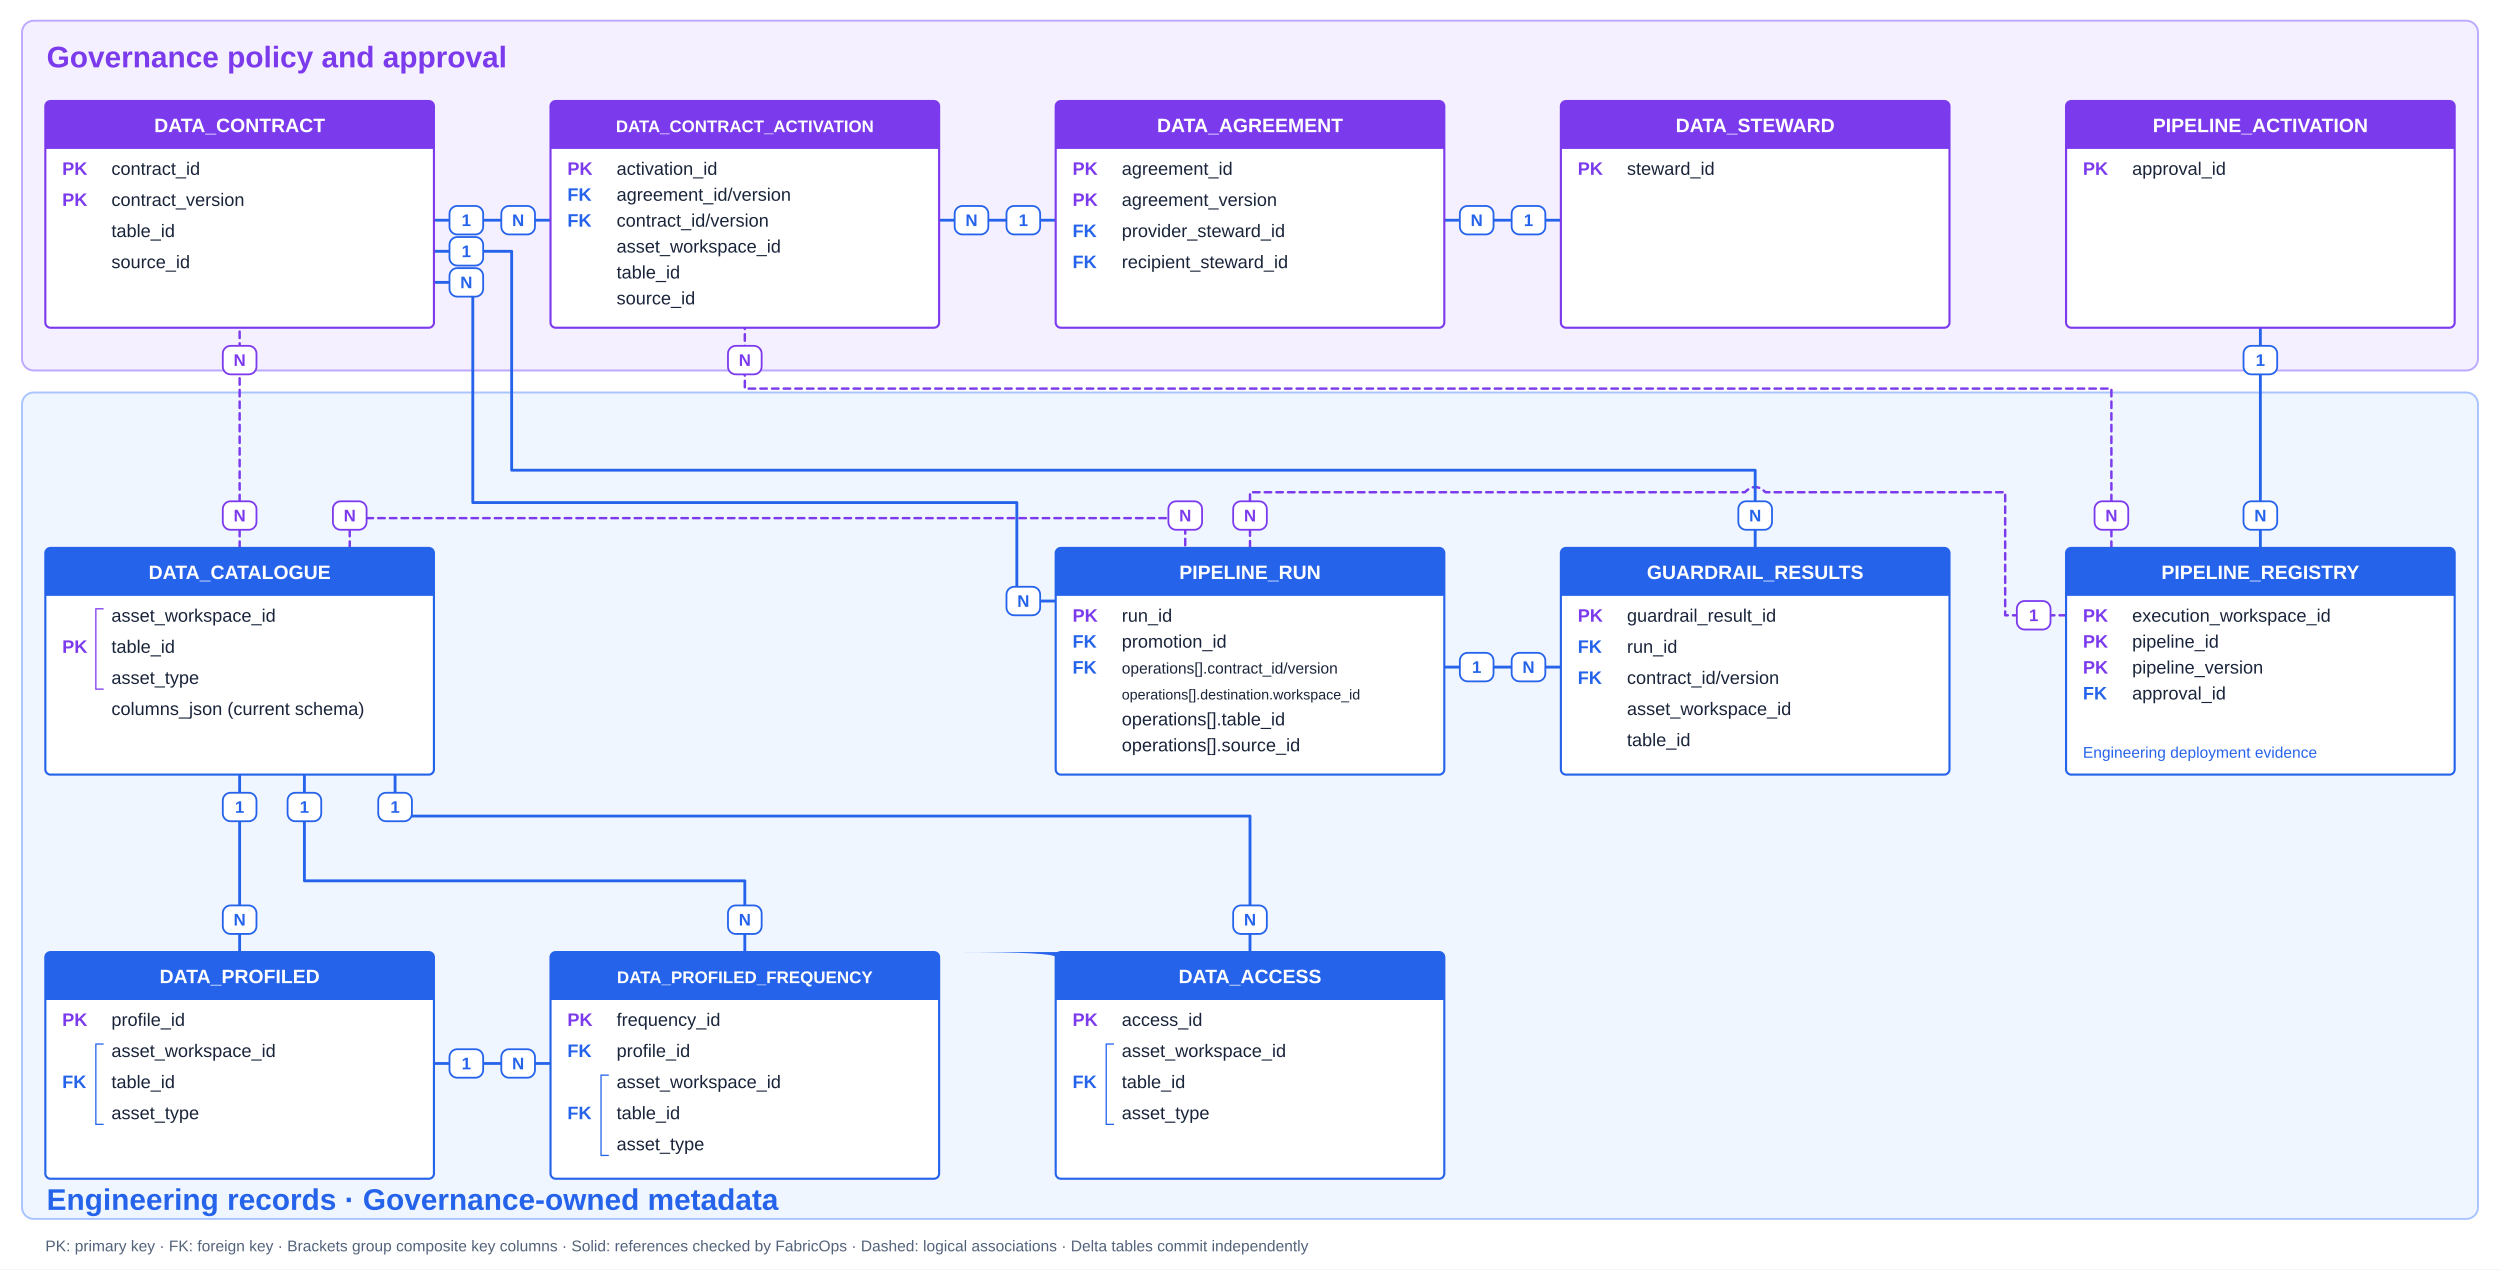
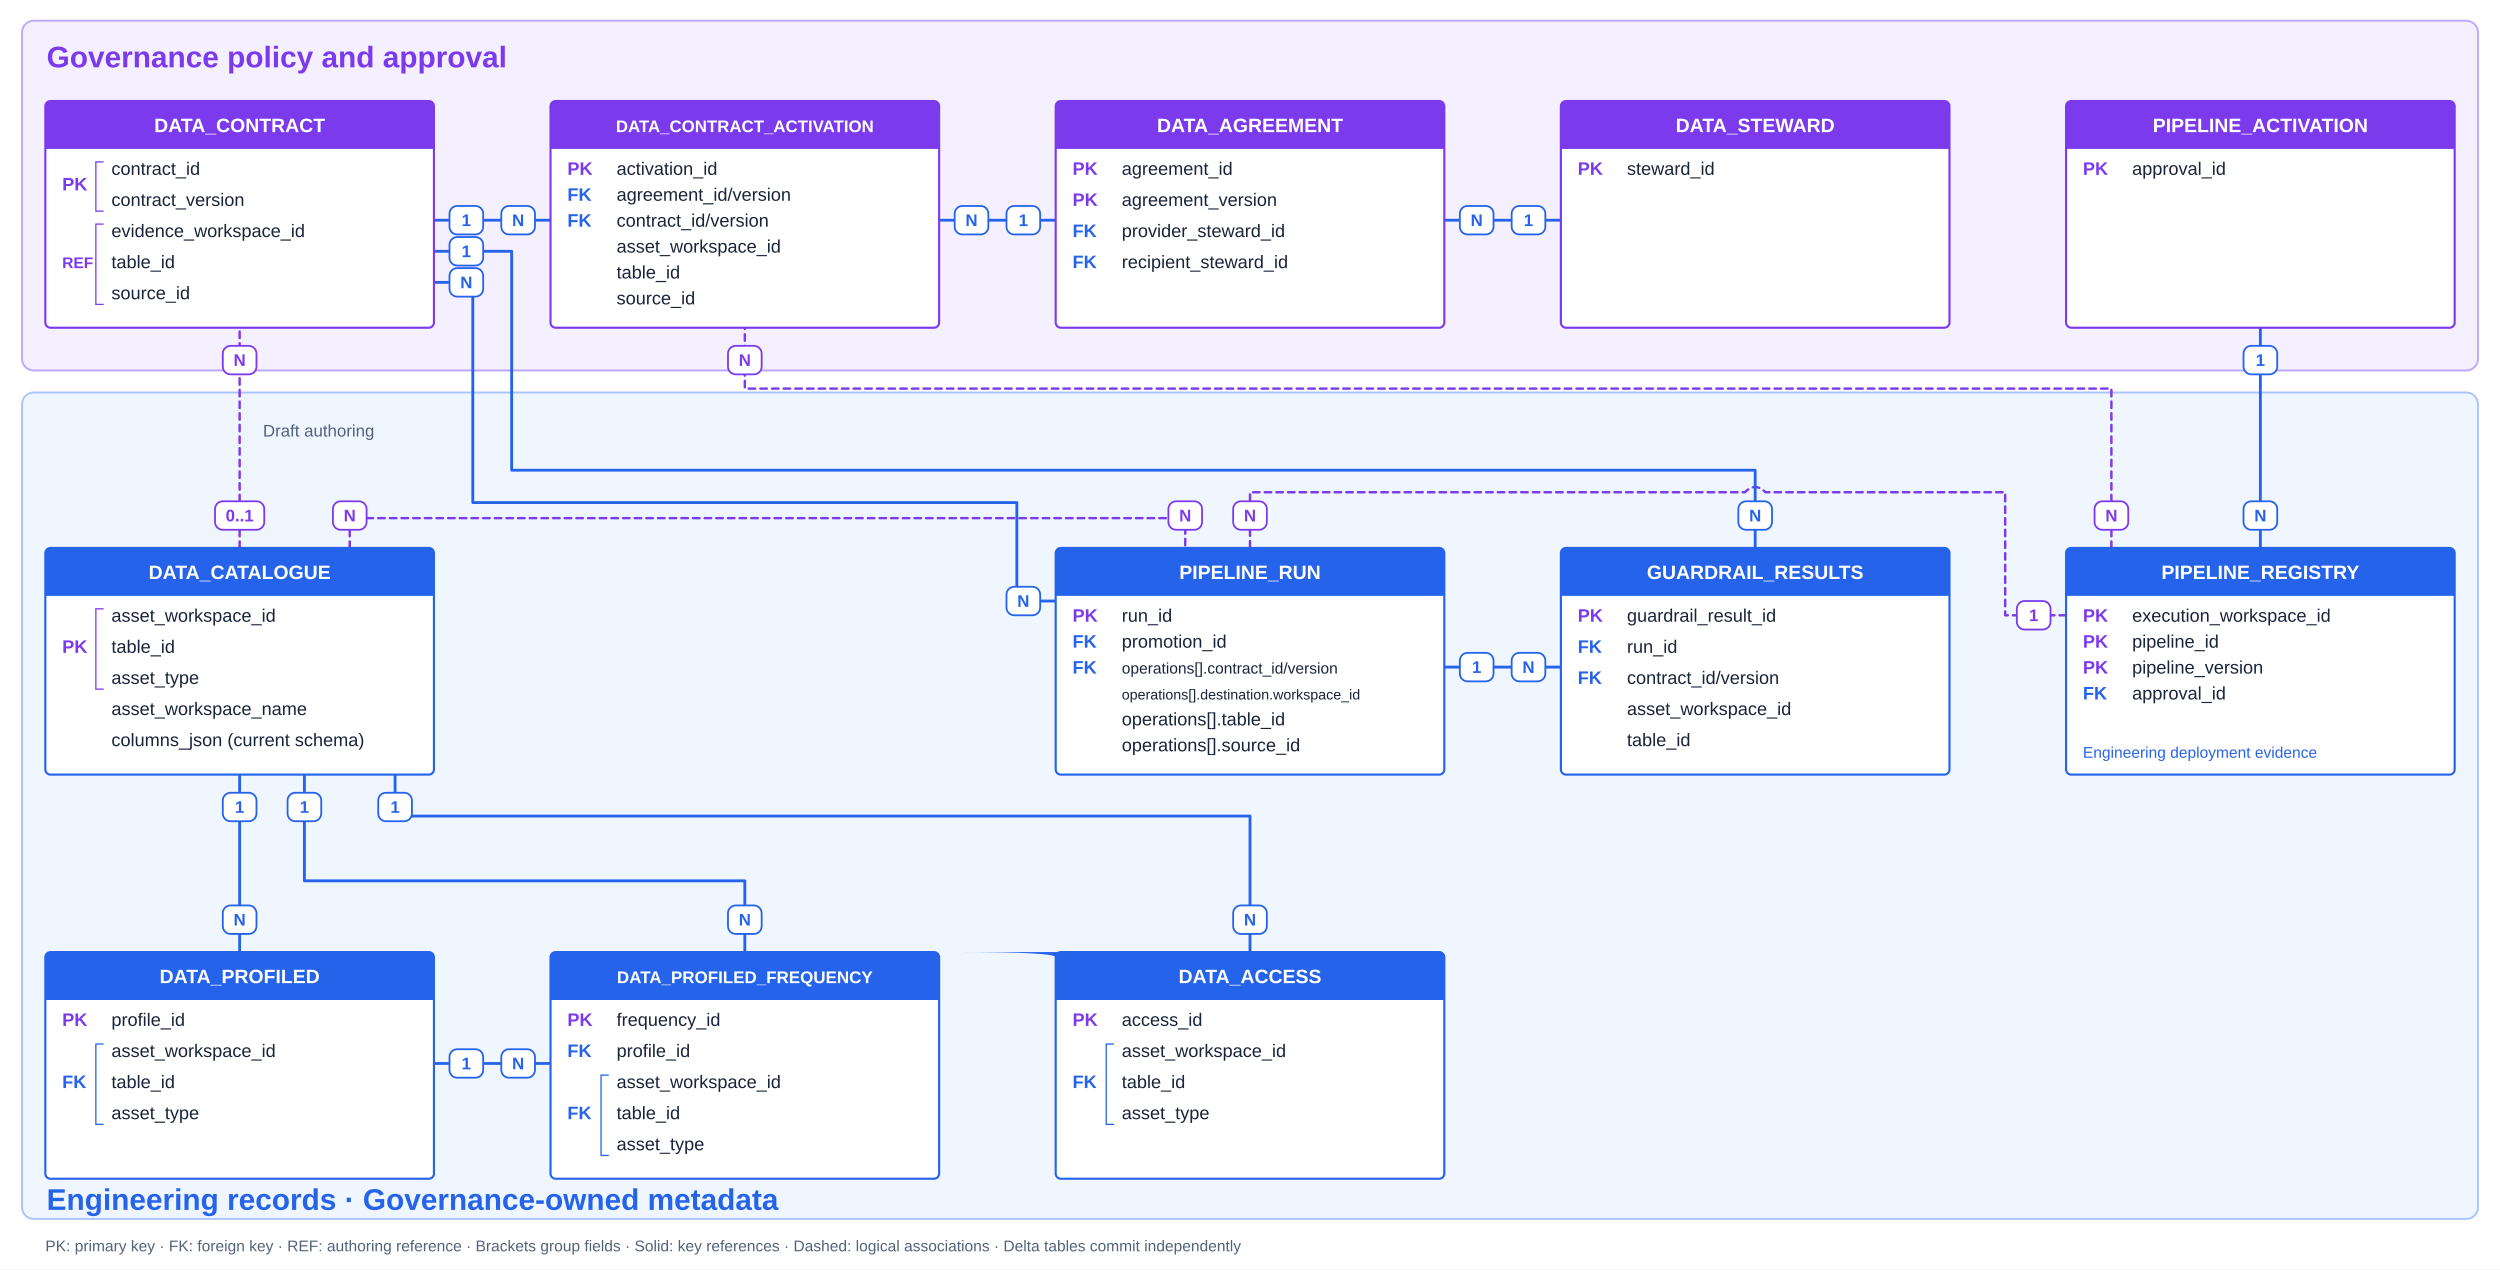
<svg xmlns="http://www.w3.org/2000/svg" xmlns:xlink="http://www.w3.org/1999/xlink" width="1930" height="980" viewBox="0 0 1930 980" role="img" aria-label="FabricOps metadata relationship diagram">
  <rect width="1930" height="980" fill="#FFFFFF" />
  <rect x="17" y="16" width="1896" height="270" rx="9" fill="#F5F0FF" stroke="#BDA9FF" stroke-width="1.5" />
  <rect x="17" y="303" width="1896" height="638" rx="9" fill="#EFF6FF" stroke="#A9C4FF" stroke-width="1.5" />
  <text x="36" y="52" font-size="23" font-family="Segoe UI, Arial, sans-serif" font-weight="700" fill="#7C3AED">Governance policy and approval</text>
  <text x="36" y="934" font-size="23" font-family="Segoe UI, Arial, sans-serif" font-weight="700" fill="#2563EB">Engineering records · Governance-owned metadata</text>
  <g id="metadata-er-relationships" aria-label="Metadata table relationships">
    <g class="metadata-er-relationship" data-from="DATA_STEWARD" data-to="DATA_AGREEMENT" data-cardinality="1-N" data-kind="physical">
      <path d="M1205 170H1115" fill="none" stroke="#2563EB" stroke-width="2.2" stroke-linecap="round" stroke-linejoin="round" />
      <rect x="1167" y="159" width="26" height="22" rx="6" fill="#FFFFFF" stroke="#2563EB" stroke-width="1.4" />
      <text x="1180" y="174.5" text-anchor="middle" font-size="13" font-weight="700" font-family="Segoe UI, Arial, sans-serif" fill="#2563EB">1</text>
      <rect x="1127" y="159" width="26" height="22" rx="6" fill="#FFFFFF" stroke="#2563EB" stroke-width="1.4" />
      <text x="1140" y="174.5" text-anchor="middle" font-size="13" font-weight="700" font-family="Segoe UI, Arial, sans-serif" fill="#2563EB">N</text>
    </g>
    <g class="metadata-er-relationship" data-from="DATA_AGREEMENT" data-to="DATA_CONTRACT_ACTIVATION" data-cardinality="1-N" data-kind="physical">
      <path d="M815 170H725" fill="none" stroke="#2563EB" stroke-width="2.2" stroke-linecap="round" stroke-linejoin="round" />
      <rect x="777" y="159" width="26" height="22" rx="6" fill="#FFFFFF" stroke="#2563EB" stroke-width="1.4" />
      <text x="790" y="174.5" text-anchor="middle" font-size="13" font-weight="700" font-family="Segoe UI, Arial, sans-serif" fill="#2563EB">1</text>
      <rect x="737" y="159" width="26" height="22" rx="6" fill="#FFFFFF" stroke="#2563EB" stroke-width="1.4" />
      <text x="750" y="174.5" text-anchor="middle" font-size="13" font-weight="700" font-family="Segoe UI, Arial, sans-serif" fill="#2563EB">N</text>
    </g>
    <g class="metadata-er-relationship" data-from="PIPELINE_ACTIVATION" data-to="PIPELINE_REGISTRY" data-cardinality="1-N" data-kind="physical">
      <path d="M1745 253V423" fill="none" stroke="#2563EB" stroke-width="2.2" stroke-linecap="round" stroke-linejoin="round" />
      <rect x="1732" y="267" width="26" height="22" rx="6" fill="#FFFFFF" stroke="#2563EB" stroke-width="1.4" />
      <text x="1745" y="282.5" text-anchor="middle" font-size="13" font-weight="700" font-family="Segoe UI, Arial, sans-serif" fill="#2563EB">1</text>
      <rect x="1732" y="387" width="26" height="22" rx="6" fill="#FFFFFF" stroke="#2563EB" stroke-width="1.4" />
      <text x="1745" y="402.5" text-anchor="middle" font-size="13" font-weight="700" font-family="Segoe UI, Arial, sans-serif" fill="#2563EB">N</text>
    </g>
    <g class="metadata-er-relationship" data-from="PIPELINE_REGISTRY" data-to="DATA_CONTRACT_ACTIVATION" data-cardinality="N-N" data-kind="logical">
      <path d="M1630 423V300H575V253" fill="none" stroke="#7C3AED" stroke-width="1.9" stroke-linecap="round" stroke-linejoin="round" stroke-dasharray="5 4" />
      <rect x="1617" y="387" width="26" height="22" rx="6" fill="#FFFFFF" stroke="#7C3AED" stroke-width="1.4" />
      <text x="1630" y="402.5" text-anchor="middle" font-size="13" font-weight="700" font-family="Segoe UI, Arial, sans-serif" fill="#7C3AED">N</text>
      <rect x="562" y="267" width="26" height="22" rx="6" fill="#FFFFFF" stroke="#7C3AED" stroke-width="1.4" />
      <text x="575" y="282.5" text-anchor="middle" font-size="13" font-weight="700" font-family="Segoe UI, Arial, sans-serif" fill="#7C3AED">N</text>
    </g>
    <g class="metadata-er-relationship" data-from="DATA_CONTRACT_ACTIVATION" data-to="DATA_CONTRACT" data-cardinality="N-1" data-kind="physical">
      <path d="M425 170H335" fill="none" stroke="#2563EB" stroke-width="2.2" stroke-linecap="round" stroke-linejoin="round" />
      <rect x="387" y="159" width="26" height="22" rx="6" fill="#FFFFFF" stroke="#2563EB" stroke-width="1.4" />
      <text x="400" y="174.5" text-anchor="middle" font-size="13" font-weight="700" font-family="Segoe UI, Arial, sans-serif" fill="#2563EB">N</text>
      <rect x="347" y="159" width="26" height="22" rx="6" fill="#FFFFFF" stroke="#2563EB" stroke-width="1.4" />
      <text x="360" y="174.5" text-anchor="middle" font-size="13" font-weight="700" font-family="Segoe UI, Arial, sans-serif" fill="#2563EB">1</text>
    </g>
    <g class="metadata-er-relationship" data-from="PIPELINE_RUN" data-to="DATA_CONTRACT" data-cardinality="N-N" data-kind="nested">
      <path d="M815 464H785V388H365V218H335" fill="none" stroke="#2563EB" stroke-width="2.2" stroke-linecap="round" stroke-linejoin="round" />
      <rect x="777" y="453" width="26" height="22" rx="6" fill="#FFFFFF" stroke="#2563EB" stroke-width="1.4" />
      <text x="790" y="468.5" text-anchor="middle" font-size="13" font-weight="700" font-family="Segoe UI, Arial, sans-serif" fill="#2563EB">N</text>
      <rect x="347" y="207" width="26" height="22" rx="6" fill="#FFFFFF" stroke="#2563EB" stroke-width="1.4" />
      <text x="360" y="222.5" text-anchor="middle" font-size="13" font-weight="700" font-family="Segoe UI, Arial, sans-serif" fill="#2563EB">N</text>
    </g>
    <g class="metadata-er-relationship" data-from="PIPELINE_REGISTRY" data-to="PIPELINE_RUN" data-cardinality="1-N" data-kind="logical">
      <path d="M1595 475H1548V380H1363Q1355 372 1347 380H965V423" fill="none" stroke="#7C3AED" stroke-width="1.9" stroke-linecap="round" stroke-linejoin="round" stroke-dasharray="5 4" />
      <rect x="1557" y="464" width="26" height="22" rx="6" fill="#FFFFFF" stroke="#7C3AED" stroke-width="1.4" />
      <text x="1570" y="479.5" text-anchor="middle" font-size="13" font-weight="700" font-family="Segoe UI, Arial, sans-serif" fill="#7C3AED">1</text>
      <rect x="952" y="387" width="26" height="22" rx="6" fill="#FFFFFF" stroke="#7C3AED" stroke-width="1.4" />
      <text x="965" y="402.5" text-anchor="middle" font-size="13" font-weight="700" font-family="Segoe UI, Arial, sans-serif" fill="#7C3AED">N</text>
    </g>
-     <g class="metadata-er-relationship" data-from="DATA_CATALOGUE" data-to="DATA_CONTRACT" data-cardinality="N-N" data-kind="logical">
+     <g class="metadata-er-relationship" data-from="DATA_CATALOGUE" data-to="DATA_CONTRACT" data-cardinality="0..1-N" data-kind="logical">
      <path d="M185 423V253" fill="none" stroke="#7C3AED" stroke-width="1.9" stroke-linecap="round" stroke-linejoin="round" stroke-dasharray="5 4" />
-       <rect x="172" y="387" width="26" height="22" rx="6" fill="#FFFFFF" stroke="#7C3AED" stroke-width="1.4" />
-       <text x="185" y="402.5" text-anchor="middle" font-size="13" font-weight="700" font-family="Segoe UI, Arial, sans-serif" fill="#7C3AED">N</text>
+       <rect x="166" y="387" width="38" height="22" rx="6" fill="#FFFFFF" stroke="#7C3AED" stroke-width="1.4" />
+       <text x="185" y="402.5" text-anchor="middle" font-size="13" font-weight="700" font-family="Segoe UI, Arial, sans-serif" fill="#7C3AED">0..1</text>
      <rect x="172" y="267" width="26" height="22" rx="6" fill="#FFFFFF" stroke="#7C3AED" stroke-width="1.4" />
      <text x="185" y="282.5" text-anchor="middle" font-size="13" font-weight="700" font-family="Segoe UI, Arial, sans-serif" fill="#7C3AED">N</text>
+       <text x="203" y="337" font-size="13" font-family="Segoe UI, Arial, sans-serif" fill="#52627A">Draft authoring</text>
    </g>
    <g class="metadata-er-relationship" data-from="PIPELINE_RUN" data-to="GUARDRAIL_RESULTS" data-cardinality="1-N" data-kind="physical">
      <path d="M1115 515H1205" fill="none" stroke="#2563EB" stroke-width="2.2" stroke-linecap="round" stroke-linejoin="round" />
      <rect x="1127" y="504" width="26" height="22" rx="6" fill="#FFFFFF" stroke="#2563EB" stroke-width="1.4" />
      <text x="1140" y="519.5" text-anchor="middle" font-size="13" font-weight="700" font-family="Segoe UI, Arial, sans-serif" fill="#2563EB">1</text>
      <rect x="1167" y="504" width="26" height="22" rx="6" fill="#FFFFFF" stroke="#2563EB" stroke-width="1.4" />
      <text x="1180" y="519.5" text-anchor="middle" font-size="13" font-weight="700" font-family="Segoe UI, Arial, sans-serif" fill="#2563EB">N</text>
    </g>
    <g class="metadata-er-relationship" data-from="DATA_CATALOGUE" data-to="DATA_PROFILED" data-cardinality="1-N" data-kind="physical">
      <path d="M185 598V735" fill="none" stroke="#2563EB" stroke-width="2.2" stroke-linecap="round" stroke-linejoin="round" />
      <rect x="172" y="612" width="26" height="22" rx="6" fill="#FFFFFF" stroke="#2563EB" stroke-width="1.4" />
      <text x="185" y="627.5" text-anchor="middle" font-size="13" font-weight="700" font-family="Segoe UI, Arial, sans-serif" fill="#2563EB">1</text>
      <rect x="172" y="699" width="26" height="22" rx="6" fill="#FFFFFF" stroke="#2563EB" stroke-width="1.4" />
      <text x="185" y="714.5" text-anchor="middle" font-size="13" font-weight="700" font-family="Segoe UI, Arial, sans-serif" fill="#2563EB">N</text>
    </g>
    <g class="metadata-er-relationship" data-from="DATA_CATALOGUE" data-to="DATA_PROFILED_FREQUENCY" data-cardinality="1-N" data-kind="physical">
      <path d="M235 598V680H575V735" fill="none" stroke="#2563EB" stroke-width="2.2" stroke-linecap="round" stroke-linejoin="round" />
      <rect x="222" y="612" width="26" height="22" rx="6" fill="#FFFFFF" stroke="#2563EB" stroke-width="1.4" />
      <text x="235" y="627.5" text-anchor="middle" font-size="13" font-weight="700" font-family="Segoe UI, Arial, sans-serif" fill="#2563EB">1</text>
      <rect x="562" y="699" width="26" height="22" rx="6" fill="#FFFFFF" stroke="#2563EB" stroke-width="1.4" />
      <text x="575" y="714.5" text-anchor="middle" font-size="13" font-weight="700" font-family="Segoe UI, Arial, sans-serif" fill="#2563EB">N</text>
    </g>
    <g class="metadata-er-relationship" data-from="DATA_CATALOGUE" data-to="PIPELINE_RUN" data-cardinality="N-N" data-kind="logical">
      <path d="M270 423V400H915V423" fill="none" stroke="#7C3AED" stroke-width="1.9" stroke-linecap="round" stroke-linejoin="round" stroke-dasharray="5 4" />
      <rect x="257" y="387" width="26" height="22" rx="6" fill="#FFFFFF" stroke="#7C3AED" stroke-width="1.4" />
      <text x="270" y="402.5" text-anchor="middle" font-size="13" font-weight="700" font-family="Segoe UI, Arial, sans-serif" fill="#7C3AED">N</text>
      <rect x="902" y="387" width="26" height="22" rx="6" fill="#FFFFFF" stroke="#7C3AED" stroke-width="1.4" />
      <text x="915" y="402.5" text-anchor="middle" font-size="13" font-weight="700" font-family="Segoe UI, Arial, sans-serif" fill="#7C3AED">N</text>
    </g>
    <g class="metadata-er-relationship" data-from="DATA_CATALOGUE" data-to="DATA_ACCESS" data-cardinality="1-N" data-kind="physical">
      <path d="M305 598V630H965V735" fill="none" stroke="#2563EB" stroke-width="2.2" stroke-linecap="round" stroke-linejoin="round" />
      <rect x="292" y="612" width="26" height="22" rx="6" fill="#FFFFFF" stroke="#2563EB" stroke-width="1.4" />
      <text x="305" y="627.5" text-anchor="middle" font-size="13" font-weight="700" font-family="Segoe UI, Arial, sans-serif" fill="#2563EB">1</text>
      <rect x="952" y="699" width="26" height="22" rx="6" fill="#FFFFFF" stroke="#2563EB" stroke-width="1.4" />
      <text x="965" y="714.5" text-anchor="middle" font-size="13" font-weight="700" font-family="Segoe UI, Arial, sans-serif" fill="#2563EB">N</text>
    </g>
    <g class="metadata-er-relationship" data-from="DATA_PROFILED" data-to="DATA_PROFILED_FREQUENCY" data-cardinality="1-N" data-kind="physical">
      <path d="M335 821H425" fill="none" stroke="#2563EB" stroke-width="2.2" stroke-linecap="round" stroke-linejoin="round" />
      <rect x="347" y="810" width="26" height="22" rx="6" fill="#FFFFFF" stroke="#2563EB" stroke-width="1.4" />
      <text x="360" y="825.5" text-anchor="middle" font-size="13" font-weight="700" font-family="Segoe UI, Arial, sans-serif" fill="#2563EB">1</text>
      <rect x="387" y="810" width="26" height="22" rx="6" fill="#FFFFFF" stroke="#2563EB" stroke-width="1.4" />
      <text x="400" y="825.5" text-anchor="middle" font-size="13" font-weight="700" font-family="Segoe UI, Arial, sans-serif" fill="#2563EB">N</text>
    </g>
    <g class="metadata-er-relationship" data-from="DATA_CONTRACT" data-to="GUARDRAIL_RESULTS" data-cardinality="1-N" data-kind="physical">
      <path d="M335 194H395V363H1355V423" fill="none" stroke="#2563EB" stroke-width="2.2" stroke-linecap="round" stroke-linejoin="round" />
      <rect x="347" y="183" width="26" height="22" rx="6" fill="#FFFFFF" stroke="#2563EB" stroke-width="1.4" />
      <text x="360" y="198.5" text-anchor="middle" font-size="13" font-weight="700" font-family="Segoe UI, Arial, sans-serif" fill="#2563EB">1</text>
      <rect x="1342" y="387" width="26" height="22" rx="6" fill="#FFFFFF" stroke="#2563EB" stroke-width="1.4" />
      <text x="1355" y="402.5" text-anchor="middle" font-size="13" font-weight="700" font-family="Segoe UI, Arial, sans-serif" fill="#2563EB">N</text>
    </g>
  </g>
  <a xlink:href="https://voycepeh.github.io/FabricOps-Starter-Kit/reference/metadata/metadata_data_steward/" target="_blank">
    <rect x="1205" y="78" width="300" height="175" rx="4" fill="white" stroke="#7C3AED" stroke-width="1.65" />
    <path d="M1209 78H1501Q1505 78 1505 82V115H1205V82Q1205 78 1209 78Z" fill="#7C3AED" />
    <text x="1355" y="102" text-anchor="middle" font-size="15" font-weight="700" font-family="Segoe UI, Arial, sans-serif" fill="white">DATA_STEWARD</text>
    <text x="1218" y="135" fill="#7C3AED" font-weight="700" font-size="14" font-family="Segoe UI, Arial, sans-serif">PK</text>
    <text x="1256" y="135" fill="#19243A" font-size="14" font-family="Segoe UI, Arial, sans-serif">steward_id</text>
  </a>
  <a xlink:href="https://voycepeh.github.io/FabricOps-Starter-Kit/reference/metadata/metadata_data_agreement/" target="_blank">
    <rect x="815" y="78" width="300" height="175" rx="4" fill="white" stroke="#7C3AED" stroke-width="1.65" />
    <path d="M819 78H1111Q1115 78 1115 82V115H815V82Q815 78 819 78Z" fill="#7C3AED" />
    <text x="965" y="102" text-anchor="middle" font-size="15" font-weight="700" font-family="Segoe UI, Arial, sans-serif" fill="white">DATA_AGREEMENT</text>
    <text x="828" y="135" fill="#7C3AED" font-weight="700" font-size="14" font-family="Segoe UI, Arial, sans-serif">PK</text>
    <text x="866" y="135" fill="#19243A" font-size="14" font-family="Segoe UI, Arial, sans-serif">agreement_id</text>
    <text x="828" y="159" fill="#7C3AED" font-weight="700" font-size="14" font-family="Segoe UI, Arial, sans-serif">PK</text>
    <text x="866" y="159" fill="#19243A" font-size="14" font-family="Segoe UI, Arial, sans-serif">agreement_version</text>
    <text x="828" y="183" fill="#2563EB" font-weight="700" font-size="14" font-family="Segoe UI, Arial, sans-serif">FK</text>
    <text x="866" y="183" fill="#19243A" font-size="14" font-family="Segoe UI, Arial, sans-serif">provider_steward_id</text>
    <text x="828" y="207" fill="#2563EB" font-weight="700" font-size="14" font-family="Segoe UI, Arial, sans-serif">FK</text>
    <text x="866" y="207" fill="#19243A" font-size="14" font-family="Segoe UI, Arial, sans-serif">recipient_steward_id</text>
  </a>
  <a xlink:href="https://voycepeh.github.io/FabricOps-Starter-Kit/reference/metadata/metadata_data_contract_activation/" target="_blank">
    <rect x="425" y="78" width="300" height="175" rx="4" fill="white" stroke="#7C3AED" stroke-width="1.65" />
    <path d="M429 78H721Q725 78 725 82V115H425V82Q425 78 429 78Z" fill="#7C3AED" />
    <text x="575" y="102" text-anchor="middle" font-size="13" font-weight="700" font-family="Segoe UI, Arial, sans-serif" fill="white">DATA_CONTRACT_ACTIVATION</text>
    <text x="438" y="135" fill="#7C3AED" font-weight="700" font-size="14" font-family="Segoe UI, Arial, sans-serif">PK</text>
    <text x="476" y="135" fill="#19243A" font-size="14" font-family="Segoe UI, Arial, sans-serif">activation_id</text>
    <text x="438" y="155" fill="#2563EB" font-weight="700" font-size="14" font-family="Segoe UI, Arial, sans-serif">FK</text>
    <text x="476" y="155" fill="#19243A" font-size="14" font-family="Segoe UI, Arial, sans-serif">agreement_id/version</text>
    <text x="438" y="175" fill="#2563EB" font-weight="700" font-size="14" font-family="Segoe UI, Arial, sans-serif">FK</text>
    <text x="476" y="175" fill="#19243A" font-size="14" font-family="Segoe UI, Arial, sans-serif">contract_id/version</text>
    <text x="476" y="195" fill="#19243A" font-size="14" font-family="Segoe UI, Arial, sans-serif">asset_workspace_id</text>
    <text x="476" y="215" fill="#19243A" font-size="14" font-family="Segoe UI, Arial, sans-serif">table_id</text>
    <text x="476" y="235" fill="#19243A" font-size="14" font-family="Segoe UI, Arial, sans-serif">source_id</text>
  </a>
  <a xlink:href="https://voycepeh.github.io/FabricOps-Starter-Kit/reference/metadata/metadata_data_contract/" target="_blank">
    <rect x="35" y="78" width="300" height="175" rx="4" fill="white" stroke="#7C3AED" stroke-width="1.65" />
    <path d="M39 78H331Q335 78 335 82V115H35V82Q35 78 39 78Z" fill="#7C3AED" />
    <text x="185" y="102" text-anchor="middle" font-size="15" font-weight="700" font-family="Segoe UI, Arial, sans-serif" fill="white">DATA_CONTRACT</text>
-     <text x="48" y="135" fill="#7C3AED" font-weight="700" font-size="14" font-family="Segoe UI, Arial, sans-serif">PK</text>
    <text x="86" y="135" fill="#19243A" font-size="14" font-family="Segoe UI, Arial, sans-serif">contract_id</text>
-     <text x="48" y="159" fill="#7C3AED" font-weight="700" font-size="14" font-family="Segoe UI, Arial, sans-serif">PK</text>
    <text x="86" y="159" fill="#19243A" font-size="14" font-family="Segoe UI, Arial, sans-serif">contract_version</text>
-     <text x="86" y="183" fill="#19243A" font-size="14" font-family="Segoe UI, Arial, sans-serif">table_id</text>
-     <text x="86" y="207" fill="#19243A" font-size="14" font-family="Segoe UI, Arial, sans-serif">source_id</text>
+     <text x="86" y="183" fill="#19243A" font-size="14" font-family="Segoe UI, Arial, sans-serif">evidence_workspace_id</text>
+     <text x="86" y="207" fill="#19243A" font-size="14" font-family="Segoe UI, Arial, sans-serif">table_id</text>
+     <text x="86" y="231" fill="#19243A" font-size="14" font-family="Segoe UI, Arial, sans-serif">source_id</text>
+     <g data-key-role="PK" data-key-fields="contract_id,contract_version">
+       <path d="M80 125H74V163H80" fill="none" stroke="#7C3AED" />
+       <text x="48" y="147" fill="#7C3AED" font-weight="700" font-size="14" font-family="Segoe UI, Arial, sans-serif">PK</text>
+     </g>
+     <g data-key-role="REF" data-key-fields="evidence_workspace_id,table_id,source_id">
+       <path d="M80 173H74V235H80" fill="none" stroke="#7C3AED" />
+       <text x="48" y="207" fill="#7C3AED" font-weight="700" font-size="12" font-family="Segoe UI, Arial, sans-serif">REF</text>
+     </g>
  </a>
  <a xlink:href="https://voycepeh.github.io/FabricOps-Starter-Kit/reference/metadata/metadata_guardrail_results/" target="_blank">
    <rect x="1205" y="423" width="300" height="175" rx="4" fill="white" stroke="#2563EB" stroke-width="1.65" />
    <path d="M1209 423H1501Q1505 423 1505 427V460H1205V427Q1205 423 1209 423Z" fill="#2563EB" />
    <text x="1355" y="447" text-anchor="middle" font-size="15" font-weight="700" font-family="Segoe UI, Arial, sans-serif" fill="white">GUARDRAIL_RESULTS</text>
    <text x="1218" y="480" fill="#7C3AED" font-weight="700" font-size="14" font-family="Segoe UI, Arial, sans-serif">PK</text>
    <text x="1256" y="480" fill="#19243A" font-size="14" font-family="Segoe UI, Arial, sans-serif">guardrail_result_id</text>
    <text x="1218" y="504" fill="#2563EB" font-weight="700" font-size="14" font-family="Segoe UI, Arial, sans-serif">FK</text>
    <text x="1256" y="504" fill="#19243A" font-size="14" font-family="Segoe UI, Arial, sans-serif">run_id</text>
    <text x="1218" y="528" fill="#2563EB" font-weight="700" font-size="14" font-family="Segoe UI, Arial, sans-serif">FK</text>
    <text x="1256" y="528" fill="#19243A" font-size="14" font-family="Segoe UI, Arial, sans-serif">contract_id/version</text>
    <text x="1256" y="552" fill="#19243A" font-size="14" font-family="Segoe UI, Arial, sans-serif">asset_workspace_id</text>
    <text x="1256" y="576" fill="#19243A" font-size="14" font-family="Segoe UI, Arial, sans-serif">table_id</text>
  </a>
  <a xlink:href="https://voycepeh.github.io/FabricOps-Starter-Kit/reference/metadata/metadata_pipeline_run/" target="_blank">
    <rect x="815" y="423" width="300" height="175" rx="4" fill="white" stroke="#2563EB" stroke-width="1.65" />
    <path d="M819 423H1111Q1115 423 1115 427V460H815V427Q815 423 819 423Z" fill="#2563EB" />
    <text x="965" y="447" text-anchor="middle" font-size="15" font-weight="700" font-family="Segoe UI, Arial, sans-serif" fill="white">PIPELINE_RUN</text>
    <text x="828" y="480" fill="#7C3AED" font-weight="700" font-size="14" font-family="Segoe UI, Arial, sans-serif">PK</text>
    <text x="866" y="480" fill="#19243A" font-size="14" font-family="Segoe UI, Arial, sans-serif">run_id</text>
    <text x="828" y="500" fill="#2563EB" font-weight="700" font-size="14" font-family="Segoe UI, Arial, sans-serif">FK</text>
    <text x="866" y="500" fill="#19243A" font-size="14" font-family="Segoe UI, Arial, sans-serif">promotion_id</text>
    <text x="828" y="520" fill="#2563EB" font-weight="700" font-size="14" font-family="Segoe UI, Arial, sans-serif">FK</text>
    <text x="866" y="520" fill="#19243A" font-size="12" font-family="Segoe UI, Arial, sans-serif">operations[].contract_id/version</text>
    <text x="866" y="540" fill="#19243A" font-size="11" font-family="Segoe UI, Arial, sans-serif">operations[].destination.workspace_id</text>
    <text x="866" y="560" fill="#19243A" font-size="14" font-family="Segoe UI, Arial, sans-serif">operations[].table_id</text>
    <text x="866" y="580" fill="#19243A" font-size="14" font-family="Segoe UI, Arial, sans-serif">operations[].source_id</text>
  </a>
  <a xlink:href="https://voycepeh.github.io/FabricOps-Starter-Kit/reference/metadata/metadata_data_catalogue/" target="_blank">
    <rect x="35" y="423" width="300" height="175" rx="4" fill="white" stroke="#2563EB" stroke-width="1.65" />
    <path d="M39 423H331Q335 423 335 427V460H35V427Q35 423 39 423Z" fill="#2563EB" />
    <text x="185" y="447" text-anchor="middle" font-size="15" font-weight="700" font-family="Segoe UI, Arial, sans-serif" fill="white">DATA_CATALOGUE</text>
    <text x="86" y="480" fill="#19243A" font-size="14" font-family="Segoe UI, Arial, sans-serif">asset_workspace_id</text>
    <text x="86" y="504" fill="#19243A" font-size="14" font-family="Segoe UI, Arial, sans-serif">table_id</text>
    <text x="86" y="528" fill="#19243A" font-size="14" font-family="Segoe UI, Arial, sans-serif">asset_type</text>
-     <text x="86" y="552" fill="#19243A" font-size="14" font-family="Segoe UI, Arial, sans-serif">columns_json (current schema)</text>
+     <text x="86" y="552" fill="#19243A" font-size="14" font-family="Segoe UI, Arial, sans-serif">asset_workspace_name</text>
+     <text x="86" y="576" fill="#19243A" font-size="14" font-family="Segoe UI, Arial, sans-serif">columns_json (current schema)</text>
    <g data-key-role="PK" data-key-fields="asset_workspace_id,table_id,asset_type">
      <path d="M80 470H74V532H80" fill="none" stroke="#7C3AED" />
      <text x="48" y="504" fill="#7C3AED" font-weight="700" font-size="14" font-family="Segoe UI, Arial, sans-serif">PK</text>
    </g>
  </a>
  <a xlink:href="https://voycepeh.github.io/FabricOps-Starter-Kit/reference/metadata/metadata_data_profiled_frequency/" target="_blank">
    <rect x="425" y="735" width="300" height="175" rx="4" fill="white" stroke="#2563EB" stroke-width="1.65" />
    <path d="M429 735H721Q725 735 725 739V772H425V739Q425 735 429 735Z" fill="#2563EB" />
    <text x="575" y="759" text-anchor="middle" font-size="13.1" font-weight="700" font-family="Segoe UI, Arial, sans-serif" fill="white">DATA_PROFILED_FREQUENCY</text>
    <text x="438" y="792" fill="#7C3AED" font-weight="700" font-size="14" font-family="Segoe UI, Arial, sans-serif">PK</text>
    <text x="476" y="792" fill="#19243A" font-size="14" font-family="Segoe UI, Arial, sans-serif">frequency_id</text>
    <text x="438" y="816" fill="#2563EB" font-weight="700" font-size="14" font-family="Segoe UI, Arial, sans-serif">FK</text>
    <text x="476" y="816" fill="#19243A" font-size="14" font-family="Segoe UI, Arial, sans-serif">profile_id</text>
    <text x="476" y="840" fill="#19243A" font-size="14" font-family="Segoe UI, Arial, sans-serif">asset_workspace_id</text>
    <text x="476" y="864" fill="#19243A" font-size="14" font-family="Segoe UI, Arial, sans-serif">table_id</text>
    <text x="476" y="888" fill="#19243A" font-size="14" font-family="Segoe UI, Arial, sans-serif">asset_type</text>
    <g data-key-role="FK" data-key-fields="asset_workspace_id,table_id,asset_type">
      <path d="M470 830H464V892H470" fill="none" stroke="#2563EB" />
      <text x="438" y="864" fill="#2563EB" font-weight="700" font-size="14" font-family="Segoe UI, Arial, sans-serif">FK</text>
    </g>
  </a>
  <a xlink:href="https://voycepeh.github.io/FabricOps-Starter-Kit/reference/metadata/metadata_data_profiled/" target="_blank">
    <rect x="35" y="735" width="300" height="175" rx="4" fill="white" stroke="#2563EB" stroke-width="1.65" />
    <path d="M39 735H331Q335 735 335 739V772H35V739Q35 735 39 735Z" fill="#2563EB" />
    <text x="185" y="759" text-anchor="middle" font-size="15" font-weight="700" font-family="Segoe UI, Arial, sans-serif" fill="white">DATA_PROFILED</text>
    <text x="48" y="792" fill="#7C3AED" font-weight="700" font-size="14" font-family="Segoe UI, Arial, sans-serif">PK</text>
    <text x="86" y="792" fill="#19243A" font-size="14" font-family="Segoe UI, Arial, sans-serif">profile_id</text>
    <text x="86" y="816" fill="#19243A" font-size="14" font-family="Segoe UI, Arial, sans-serif">asset_workspace_id</text>
    <text x="86" y="840" fill="#19243A" font-size="14" font-family="Segoe UI, Arial, sans-serif">table_id</text>
    <text x="86" y="864" fill="#19243A" font-size="14" font-family="Segoe UI, Arial, sans-serif">asset_type</text>
    <g data-key-role="FK" data-key-fields="asset_workspace_id,table_id,asset_type">
      <path d="M80 806H74V868H80" fill="none" stroke="#2563EB" />
      <text x="48" y="840" fill="#2563EB" font-weight="700" font-size="14" font-family="Segoe UI, Arial, sans-serif">FK</text>
    </g>
  </a>
  <a xlink:href="https://voycepeh.github.io/FabricOps-Starter-Kit/reference/metadata/metadata_data_access/" target="_blank">
    <rect x="815" y="735" width="300" height="175" rx="4" fill="white" stroke="#2563EB" stroke-width="1.65" />
    <path d="M819 735H1111Q1115 735 1115 739V772H815V739Q815 735 739 735Z" fill="#2563EB" />
    <text x="965" y="759" text-anchor="middle" font-size="15" font-weight="700" font-family="Segoe UI, Arial, sans-serif" fill="white">DATA_ACCESS</text>
    <text x="828" y="792" fill="#7C3AED" font-weight="700" font-size="14" font-family="Segoe UI, Arial, sans-serif">PK</text>
    <text x="866" y="792" fill="#19243A" font-size="14" font-family="Segoe UI, Arial, sans-serif">access_id</text>
    <text x="866" y="816" fill="#19243A" font-size="14" font-family="Segoe UI, Arial, sans-serif">asset_workspace_id</text>
    <text x="866" y="840" fill="#19243A" font-size="14" font-family="Segoe UI, Arial, sans-serif">table_id</text>
    <text x="866" y="864" fill="#19243A" font-size="14" font-family="Segoe UI, Arial, sans-serif">asset_type</text>
    <g data-key-role="FK" data-key-fields="asset_workspace_id,table_id,asset_type">
      <path d="M860 806H854V868H860" fill="none" stroke="#2563EB" />
      <text x="828" y="840" fill="#2563EB" font-weight="700" font-size="14" font-family="Segoe UI, Arial, sans-serif">FK</text>
    </g>
  </a>
  <a xlink:href="https://voycepeh.github.io/FabricOps-Starter-Kit/reference/metadata/metadata_pipeline_activation/" target="_blank">
    <rect x="1595" y="78" width="300" height="175" rx="4" fill="white" stroke="#7C3AED" stroke-width="1.65" />
    <path d="M1599 78H1891Q1895 78 1895 82V115H1595V82Q1595 78 1599 78Z" fill="#7C3AED" />
    <text x="1745" y="102" text-anchor="middle" font-size="15" font-weight="700" font-family="Segoe UI, Arial, sans-serif" fill="white">PIPELINE_ACTIVATION</text>
    <text x="1608" y="135" fill="#7C3AED" font-weight="700" font-size="14" font-family="Segoe UI, Arial, sans-serif">PK</text>
    <text x="1646" y="135" fill="#19243A" font-size="14" font-family="Segoe UI, Arial, sans-serif">approval_id</text>
  </a>
  <a xlink:href="https://voycepeh.github.io/FabricOps-Starter-Kit/reference/metadata/metadata_pipeline_registry/" target="_blank">
    <rect x="1595" y="423" width="300" height="175" rx="4" fill="white" stroke="#2563EB" stroke-width="1.65" />
    <path d="M1599 423H1891Q1895 423 1895 427V460H1595V427Q1595 423 1599 423Z" fill="#2563EB" />
    <text x="1745" y="447" text-anchor="middle" font-size="15" font-weight="700" font-family="Segoe UI, Arial, sans-serif" fill="white">PIPELINE_REGISTRY</text>
    <text x="1608" y="480" fill="#7C3AED" font-weight="700" font-size="14" font-family="Segoe UI, Arial, sans-serif">PK</text>
    <text x="1646" y="480" fill="#19243A" font-size="14" font-family="Segoe UI, Arial, sans-serif">execution_workspace_id</text>
    <text x="1608" y="500" fill="#7C3AED" font-weight="700" font-size="14" font-family="Segoe UI, Arial, sans-serif">PK</text>
    <text x="1646" y="500" fill="#19243A" font-size="14" font-family="Segoe UI, Arial, sans-serif">pipeline_id</text>
    <text x="1608" y="520" fill="#7C3AED" font-weight="700" font-size="14" font-family="Segoe UI, Arial, sans-serif">PK</text>
    <text x="1646" y="520" fill="#19243A" font-size="14" font-family="Segoe UI, Arial, sans-serif">pipeline_version</text>
    <text x="1608" y="540" fill="#2563EB" font-weight="700" font-size="14" font-family="Segoe UI, Arial, sans-serif">FK</text>
    <text x="1646" y="540" fill="#19243A" font-size="14" font-family="Segoe UI, Arial, sans-serif">approval_id</text>
    <text x="1608" y="585" fill="#2563EB" font-size="12" font-family="Segoe UI, Arial, sans-serif">Engineering deployment evidence</text>
  </a>
-   <text x="35" y="966" font-size="12" font-family="Segoe UI, Arial, sans-serif" fill="#52627A">PK: primary key · FK: foreign key · Brackets group composite key columns · Solid: references checked by FabricOps · Dashed: logical associations · Delta tables commit independently</text>
+   <text x="35" y="966" font-size="12" font-family="Segoe UI, Arial, sans-serif" fill="#52627A">PK: primary key · FK: foreign key · REF: authoring reference · Brackets group fields · Solid: key references · Dashed: logical associations · Delta tables commit independently</text>
</svg>
